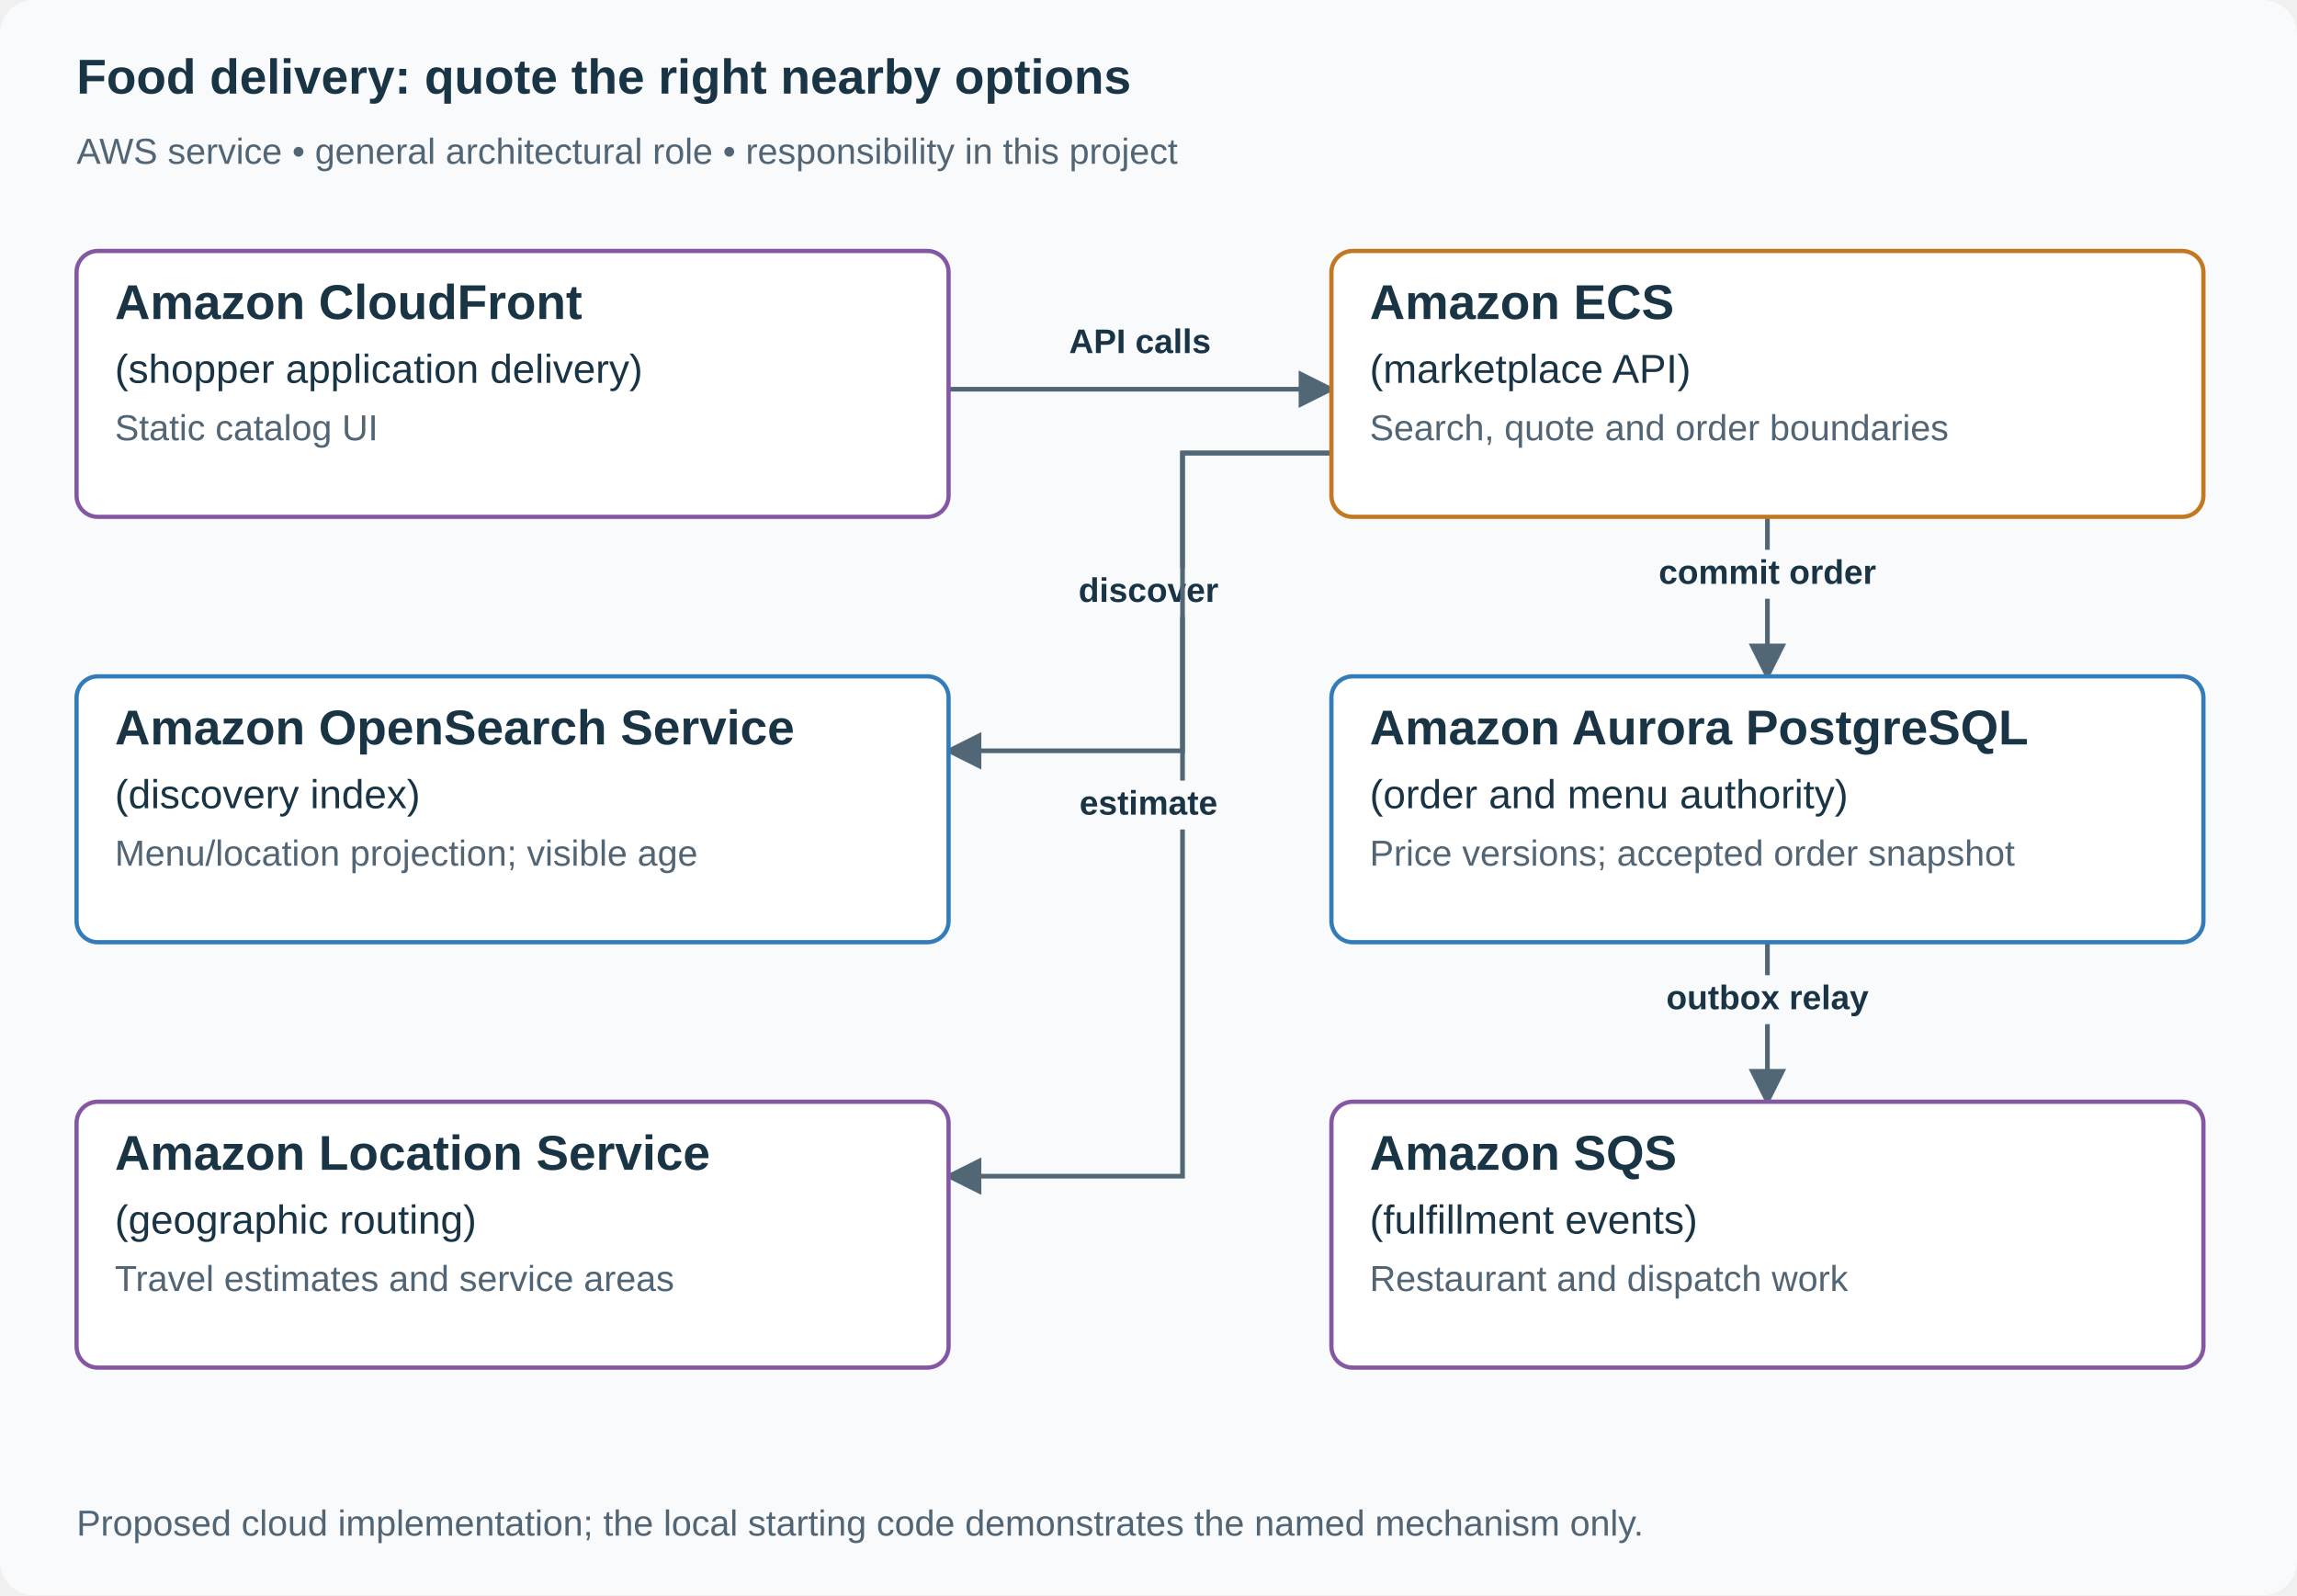
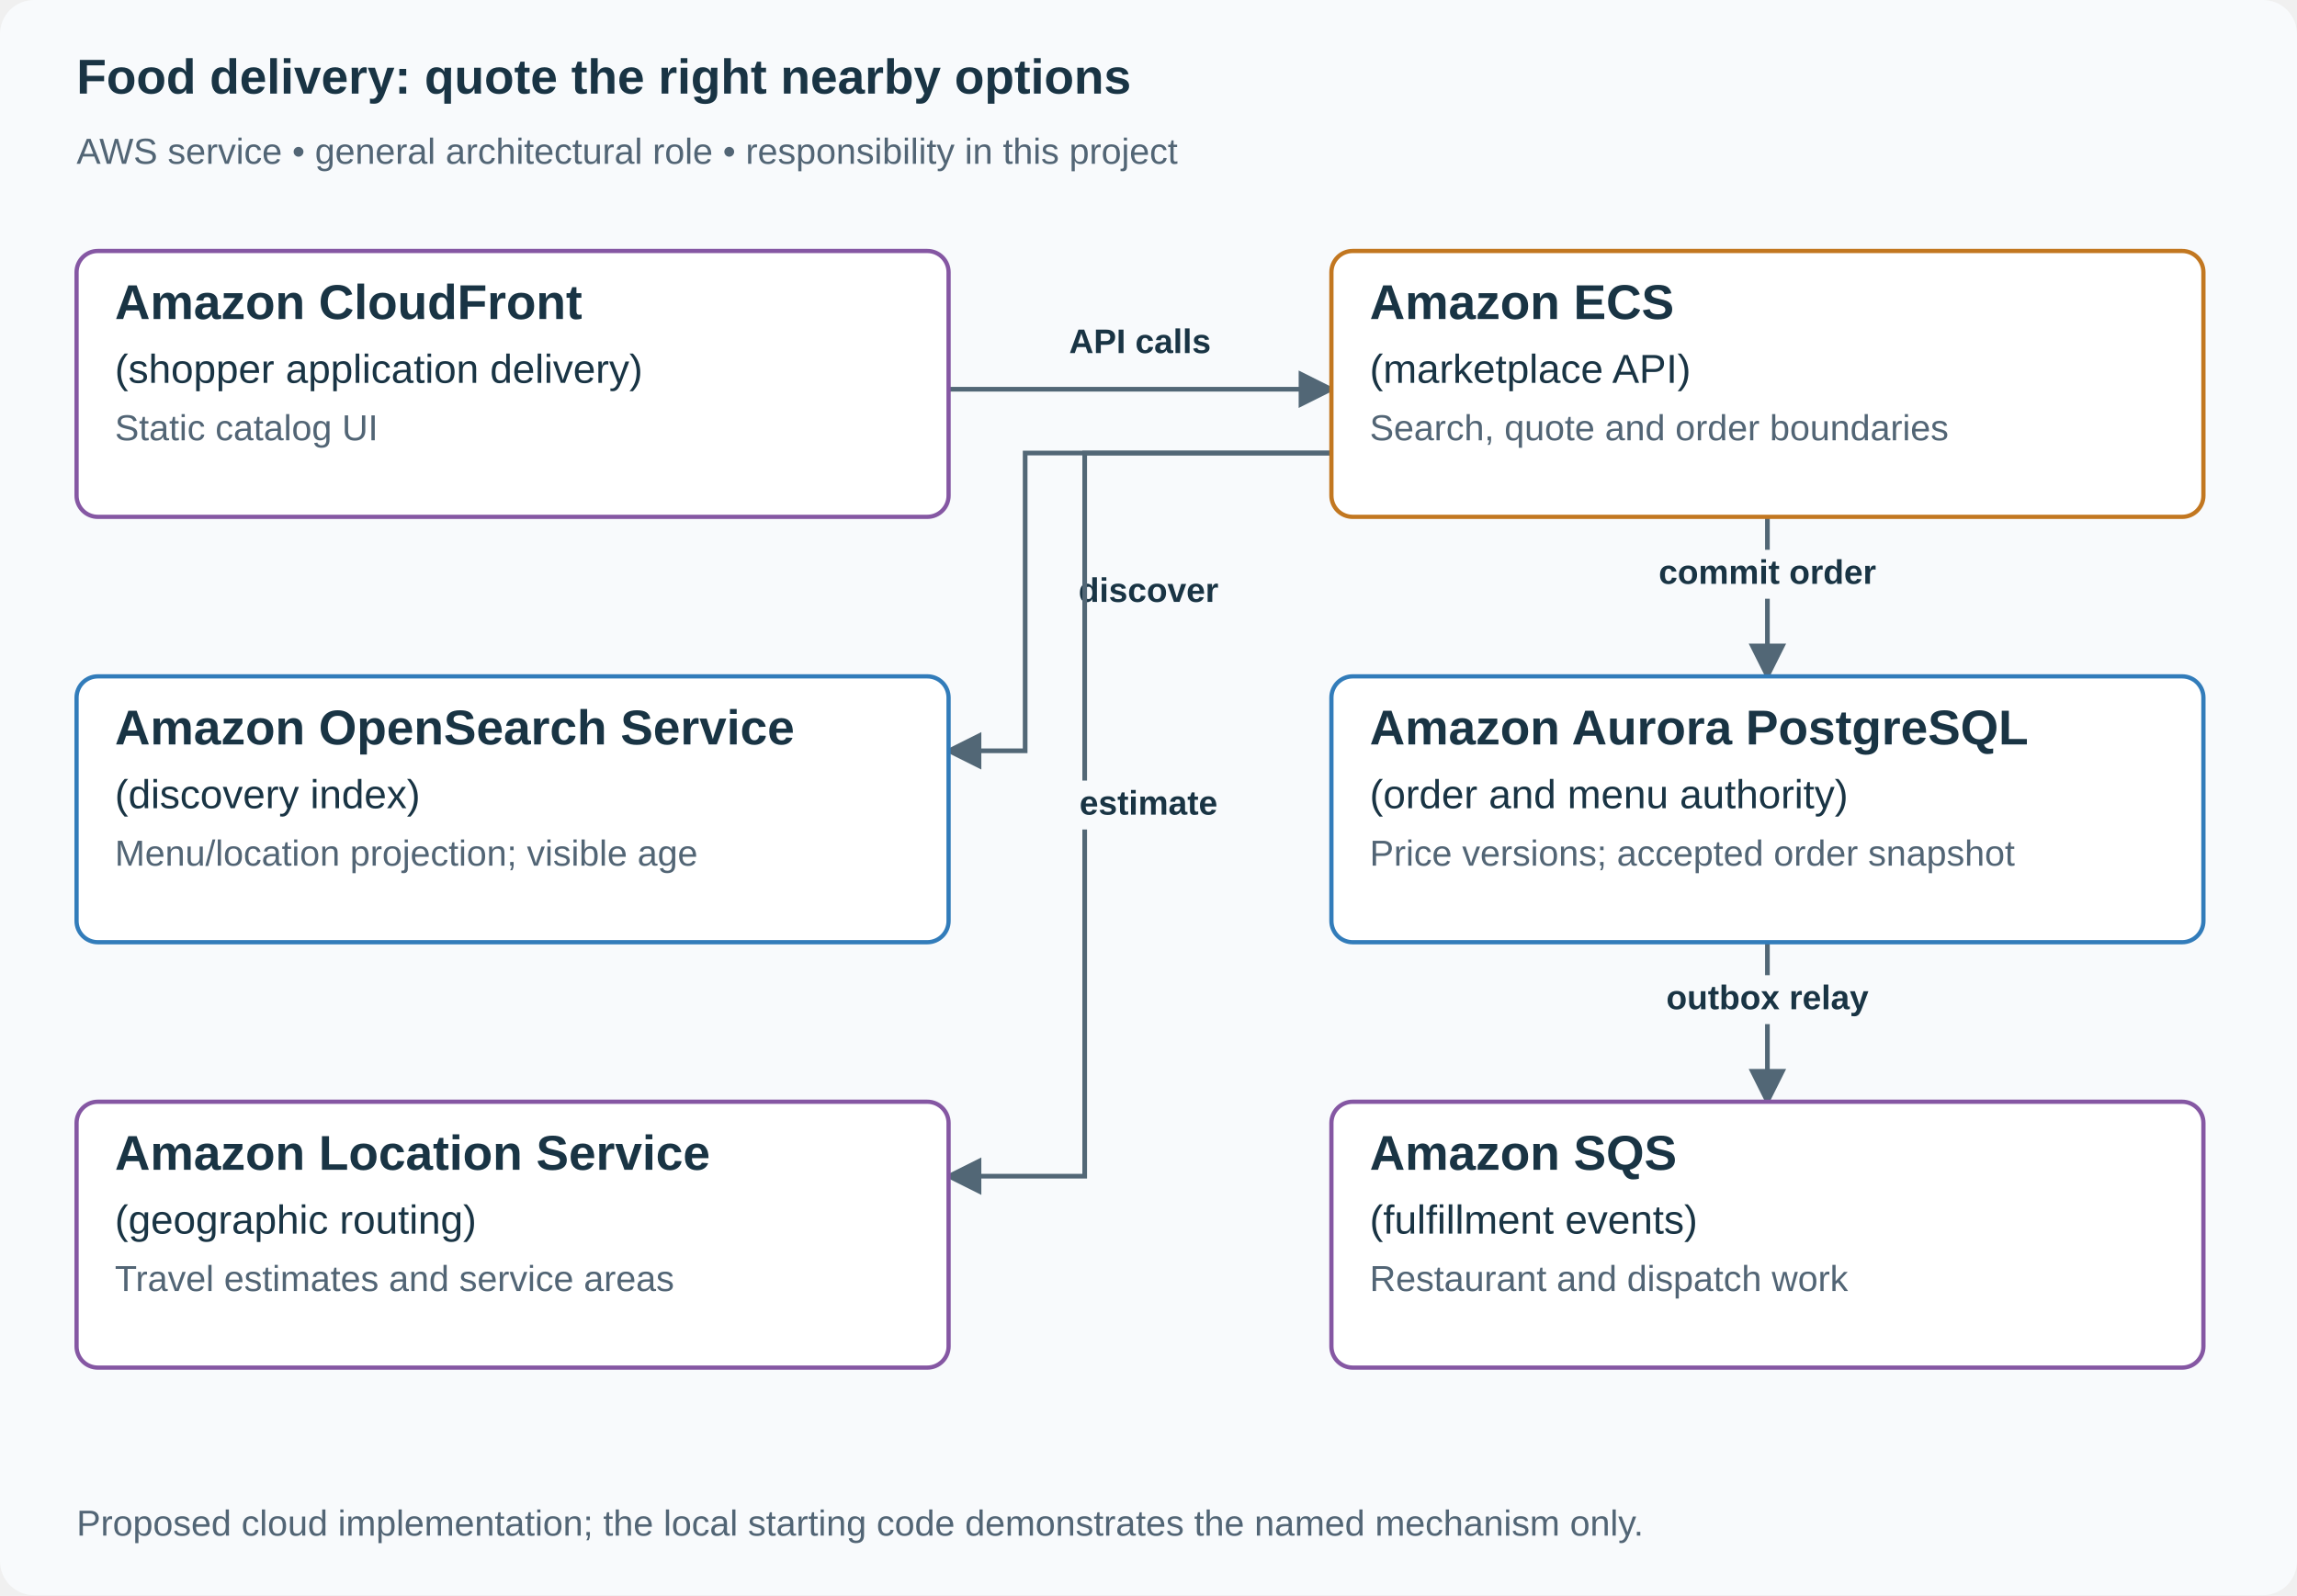
<svg xmlns="http://www.w3.org/2000/svg" width="1080" height="750" viewBox="0 0 1080 750" role="img" aria-labelledby="t d">
  <defs>
    <marker id="a" markerWidth="8" markerHeight="8" refX="7" refY="4" orient="auto">
      <path d="M0 0L8 4L0 8Z" fill="#526776" />
    </marker>
  </defs>
  <rect width="1080" height="750" rx="16" fill="#f8fafc" />
  <style>text{font-family:Arial,sans-serif;fill:#193444}.name{font-size:23px;font-weight:bold}.role{font-size:19px}.detail{font-size:17px;fill:#526575}.edge{font-size:16px;font-weight:bold}</style>
  <text x="36" y="44" class="name" style="font-size:23px">Food delivery: quote the right nearby options</text>
  <text x="36" y="77" class="detail">AWS service • general architectural role • responsibility in this project</text>
  <path d="M446 183 L626 183" fill="none" stroke="#526776" stroke-width="2.2" marker-end="url(#a)" />
-   <rect x="490.2" y="150" width="91.6" height="23" fill="#f8fafc" />
-   <text x="536.0" y="166" class="edge" text-anchor="middle">API calls</text>
-   <path d="M626 213 L556 213 L556 353 L446 353" fill="none" stroke="#526776" stroke-width="2.2" marker-end="url(#a)" />
-   <rect x="498.4" y="267.0" width="83.2" height="23" fill="#f8fafc" />
-   <text x="540" y="283.0" class="edge" text-anchor="middle">discover</text>
+   <g transform="translate(536.0 166) rotate(0)">
+     <rect x="-45.8" y="-16" width="91.6" height="23" fill="#f8fafc" />
+     <text x="0" y="0" class="edge" text-anchor="middle">API calls</text>
+   </g>
+   <path d="M626 213 L482 213 L482 353 L446 353" fill="none" stroke="#526776" stroke-width="2.2" marker-end="url(#a)" />
+   <g transform="translate(540 283.0) rotate(0)">
+     <rect x="-41.6" y="-16" width="83.2" height="23" fill="#f8fafc" />
+     <text x="0" y="0" class="edge" text-anchor="middle">discover</text>
+   </g>
  <path d="M831 243 L831 318" fill="none" stroke="#526776" stroke-width="2.2" marker-end="url(#a)" />
-   <rect x="772.6" y="258.5" width="116.8" height="23" fill="#f8fafc" />
-   <text x="831" y="274.5" class="edge" text-anchor="middle">commit order</text>
-   <path d="M626 213 L556 213 L556 553 L446 553" fill="none" stroke="#526776" stroke-width="2.2" marker-end="url(#a)" />
-   <rect x="498.4" y="367.0" width="83.2" height="23" fill="#f8fafc" />
-   <text x="540" y="383.0" class="edge" text-anchor="middle">estimate</text>
+   <g transform="translate(831 274.5) rotate(0)">
+     <rect x="-58.4" y="-16" width="116.8" height="23" fill="#f8fafc" />
+     <text x="0" y="0" class="edge" text-anchor="middle">commit order</text>
+   </g>
+   <path d="M626 213 L510 213 L510 553 L446 553" fill="none" stroke="#526776" stroke-width="2.2" marker-end="url(#a)" />
+   <g transform="translate(540 383.0) rotate(0)">
+     <rect x="-41.6" y="-16" width="83.2" height="23" fill="#f8fafc" />
+     <text x="0" y="0" class="edge" text-anchor="middle">estimate</text>
+   </g>
  <path d="M831 443 L831 518" fill="none" stroke="#526776" stroke-width="2.2" marker-end="url(#a)" />
-   <rect x="772.6" y="458.5" width="116.8" height="23" fill="#f8fafc" />
-   <text x="831" y="474.5" class="edge" text-anchor="middle">outbox relay</text>
+   <g transform="translate(831 474.5) rotate(0)">
+     <rect x="-58.4" y="-16" width="116.8" height="23" fill="#f8fafc" />
+     <text x="0" y="0" class="edge" text-anchor="middle">outbox relay</text>
+   </g>
  <rect x="36" y="118" width="410" height="125" rx="10" fill="white" stroke="#8557a3" stroke-width="2" />
  <text x="54" y="150" class="name" style="font-size:23px">Amazon CloudFront</text>
-   <text x="54" y="180" class="role">(shopper application delivery)</text>
-   <text x="54" y="207" class="detail">Static catalog UI</text>
+   <text x="54" y="180" class="role" style="font-size:19px">(shopper application delivery)</text>
+   <text x="54" y="207" class="detail" style="font-size:17px">Static catalog UI</text>
  <rect x="626" y="118" width="410" height="125" rx="10" fill="white" stroke="#c27720" stroke-width="2" />
  <text x="644" y="150" class="name" style="font-size:23px">Amazon ECS</text>
-   <text x="644" y="180" class="role">(marketplace API)</text>
-   <text x="644" y="207" class="detail">Search, quote and order boundaries</text>
+   <text x="644" y="180" class="role" style="font-size:19px">(marketplace API)</text>
+   <text x="644" y="207" class="detail" style="font-size:17px">Search, quote and order boundaries</text>
  <rect x="36" y="318" width="410" height="125" rx="10" fill="white" stroke="#327cba" stroke-width="2" />
  <text x="54" y="350" class="name" style="font-size:23px">Amazon OpenSearch Service</text>
-   <text x="54" y="380" class="role">(discovery index)</text>
-   <text x="54" y="407" class="detail">Menu/location projection; visible age</text>
+   <text x="54" y="380" class="role" style="font-size:19px">(discovery index)</text>
+   <text x="54" y="407" class="detail" style="font-size:17px">Menu/location projection; visible age</text>
  <rect x="626" y="318" width="410" height="125" rx="10" fill="white" stroke="#327cba" stroke-width="2" />
  <text x="644" y="350" class="name" style="font-size:23px">Amazon Aurora PostgreSQL</text>
-   <text x="644" y="380" class="role">(order and menu authority)</text>
-   <text x="644" y="407" class="detail">Price versions; accepted order snapshot</text>
+   <text x="644" y="380" class="role" style="font-size:19px">(order and menu authority)</text>
+   <text x="644" y="407" class="detail" style="font-size:17px">Price versions; accepted order snapshot</text>
  <rect x="36" y="518" width="410" height="125" rx="10" fill="white" stroke="#8557a3" stroke-width="2" />
  <text x="54" y="550" class="name" style="font-size:23px">Amazon Location Service</text>
-   <text x="54" y="580" class="role">(geographic routing)</text>
-   <text x="54" y="607" class="detail">Travel estimates and service areas</text>
+   <text x="54" y="580" class="role" style="font-size:19px">(geographic routing)</text>
+   <text x="54" y="607" class="detail" style="font-size:17px">Travel estimates and service areas</text>
  <rect x="626" y="518" width="410" height="125" rx="10" fill="white" stroke="#8557a3" stroke-width="2" />
  <text x="644" y="550" class="name" style="font-size:23px">Amazon SQS</text>
-   <text x="644" y="580" class="role">(fulfillment events)</text>
-   <text x="644" y="607" class="detail">Restaurant and dispatch work</text>
+   <text x="644" y="580" class="role" style="font-size:19px">(fulfillment events)</text>
+   <text x="644" y="607" class="detail" style="font-size:17px">Restaurant and dispatch work</text>
  <text x="36" y="722" class="detail">Proposed cloud implementation; the local starting code demonstrates the named mechanism only.</text>
</svg>
